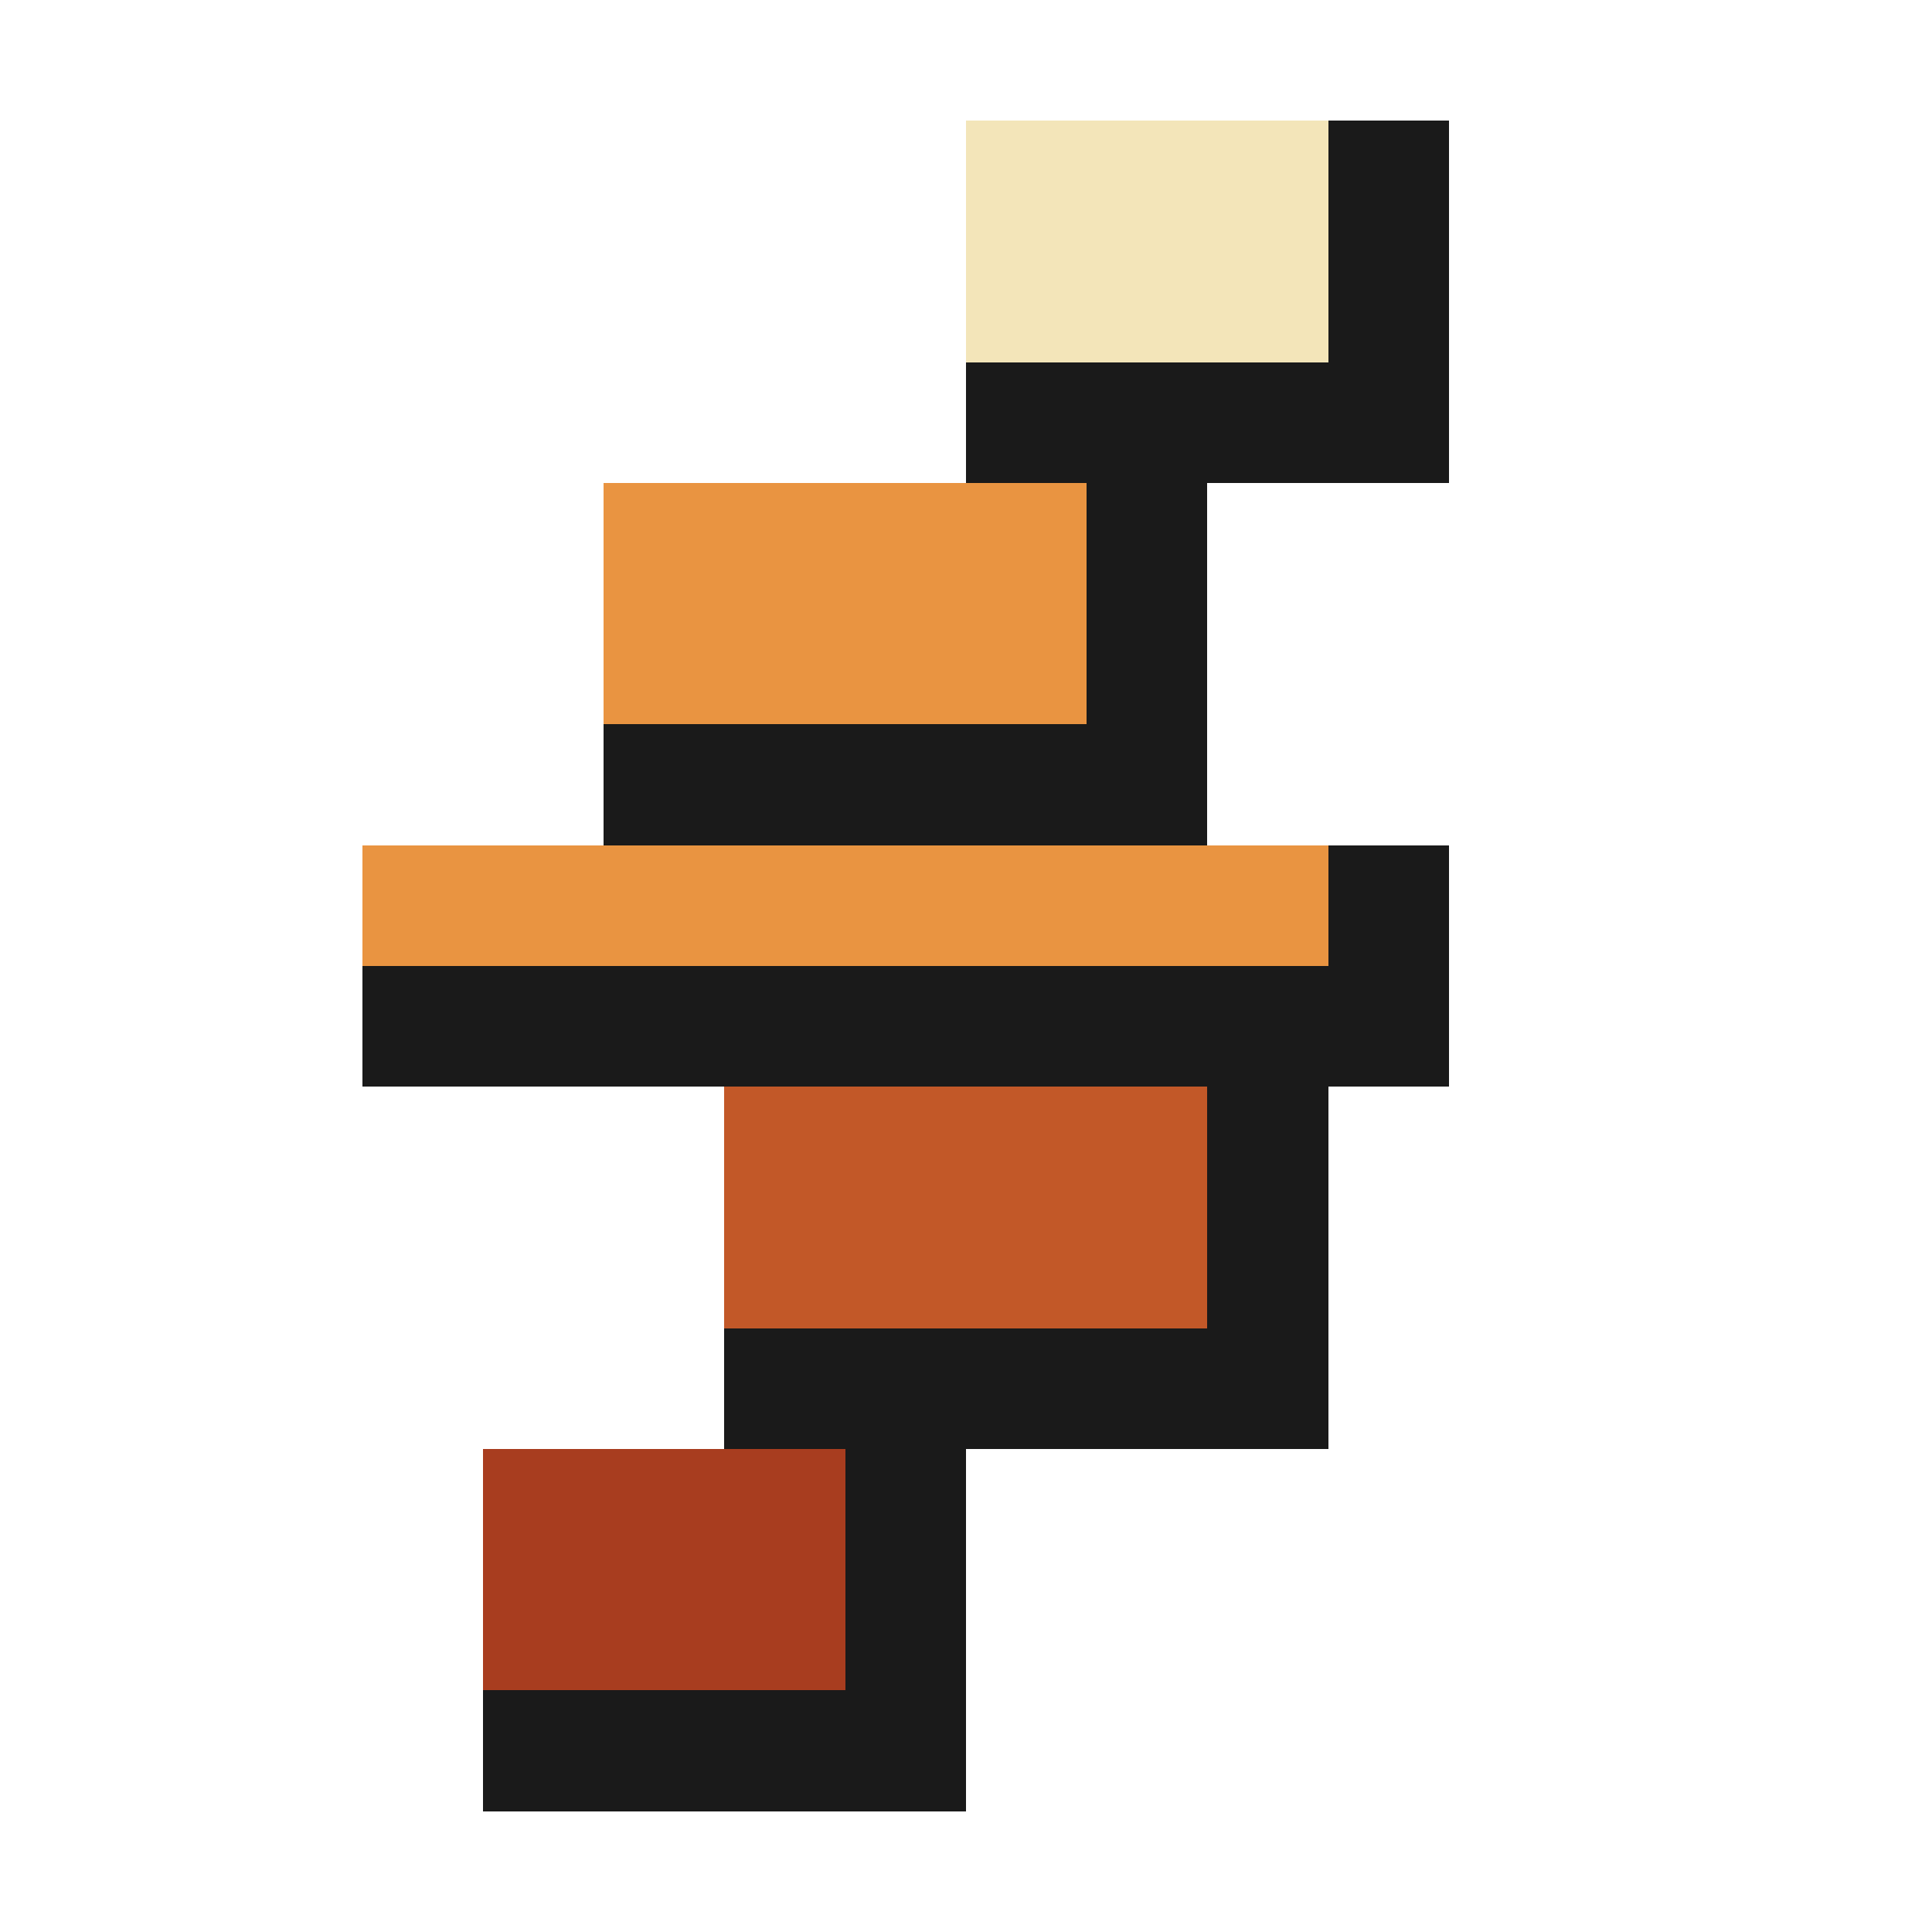
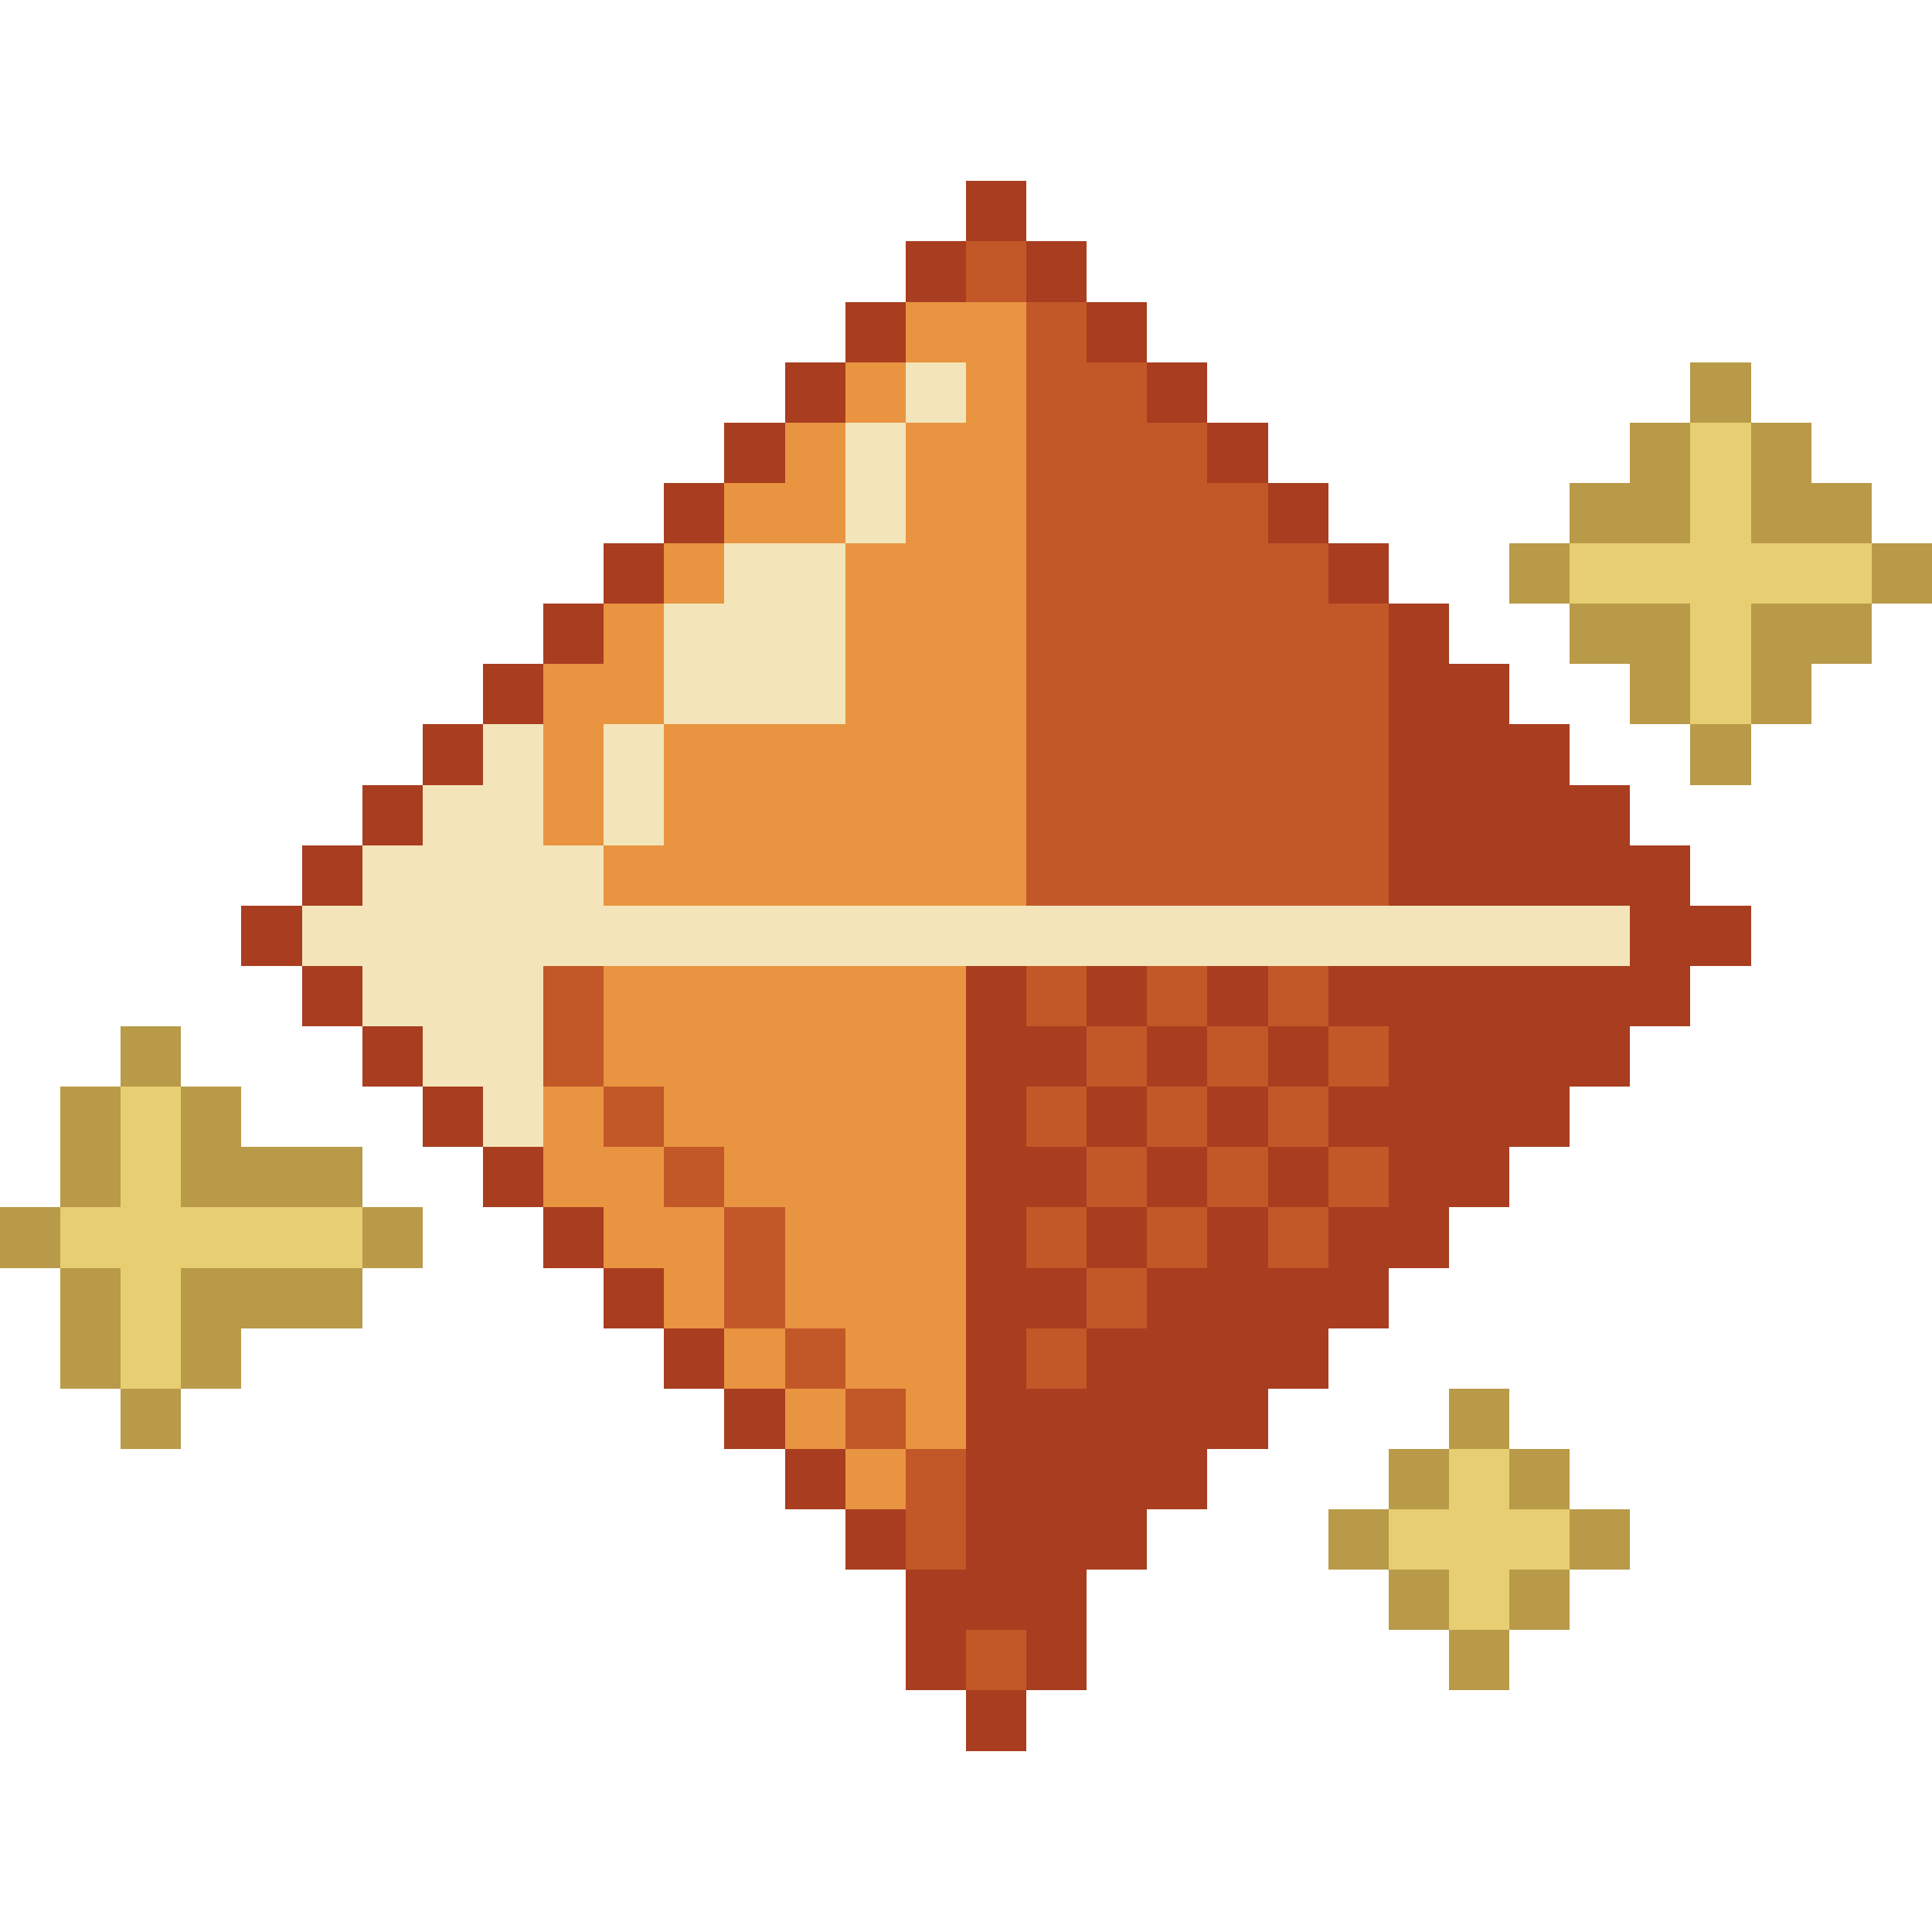
<svg xmlns="http://www.w3.org/2000/svg" viewBox="0 0 32 32" shape-rendering="crispEdges">
-   <rect x="16" y="2" width="8" height="6" fill="#1a1a1a" />
-   <rect x="16" y="2" width="6" height="4" fill="#f3e5b9" />
-   <rect x="10" y="8" width="10" height="6" fill="#1a1a1a" />
-   <rect x="10" y="8" width="8" height="4" fill="#e99441" />
-   <rect x="6" y="14" width="18" height="4" fill="#1a1a1a" />
-   <rect x="6" y="14" width="16" height="2" fill="#e99441" />
-   <rect x="12" y="18" width="10" height="6" fill="#1a1a1a" />
-   <rect x="12" y="18" width="8" height="4" fill="#c25828" />
-   <rect x="8" y="24" width="8" height="6" fill="#1a1a1a" />
-   <rect x="8" y="24" width="6" height="4" fill="#a83d1f" />
+   <rect x="16" y="3" width="1" height="1" fill="#a83d1f" />
+   <rect x="15" y="4" width="1" height="1" fill="#a83d1f" />
+   <rect x="16" y="4" width="1" height="1" fill="#c25828" />
+   <rect x="17" y="4" width="1" height="1" fill="#a83d1f" />
+   <rect x="14" y="5" width="1" height="1" fill="#a83d1f" />
+   <rect x="15" y="5" width="2" height="1" fill="#e99441" />
+   <rect x="17" y="5" width="1" height="1" fill="#c25828" />
+   <rect x="18" y="5" width="1" height="1" fill="#a83d1f" />
+   <rect x="13" y="6" width="1" height="1" fill="#a83d1f" />
+   <rect x="14" y="6" width="1" height="1" fill="#e99441" />
+   <rect x="15" y="6" width="1" height="1" fill="#f3e5b9" />
+   <rect x="16" y="6" width="1" height="1" fill="#e99441" />
+   <rect x="17" y="6" width="2" height="1" fill="#c25828" />
+   <rect x="19" y="6" width="1" height="1" fill="#a83d1f" />
+   <rect x="28" y="6" width="1" height="1" fill="#b89a48" />
+   <rect x="12" y="7" width="1" height="1" fill="#a83d1f" />
+   <rect x="13" y="7" width="1" height="1" fill="#e99441" />
+   <rect x="14" y="7" width="1" height="1" fill="#f3e5b9" />
+   <rect x="15" y="7" width="2" height="1" fill="#e99441" />
+   <rect x="17" y="7" width="3" height="1" fill="#c25828" />
+   <rect x="20" y="7" width="1" height="1" fill="#a83d1f" />
+   <rect x="27" y="7" width="1" height="1" fill="#b89a48" />
+   <rect x="28" y="7" width="1" height="1" fill="#e8ce72" />
+   <rect x="29" y="7" width="1" height="1" fill="#b89a48" />
+   <rect x="11" y="8" width="1" height="1" fill="#a83d1f" />
+   <rect x="12" y="8" width="2" height="1" fill="#e99441" />
+   <rect x="14" y="8" width="1" height="1" fill="#f3e5b9" />
+   <rect x="15" y="8" width="2" height="1" fill="#e99441" />
+   <rect x="17" y="8" width="4" height="1" fill="#c25828" />
+   <rect x="21" y="8" width="1" height="1" fill="#a83d1f" />
+   <rect x="26" y="8" width="2" height="1" fill="#b89a48" />
+   <rect x="28" y="8" width="1" height="1" fill="#e8ce72" />
+   <rect x="29" y="8" width="2" height="1" fill="#b89a48" />
+   <rect x="10" y="9" width="1" height="1" fill="#a83d1f" />
+   <rect x="11" y="9" width="1" height="1" fill="#e99441" />
+   <rect x="12" y="9" width="2" height="1" fill="#f3e5b9" />
+   <rect x="14" y="9" width="3" height="1" fill="#e99441" />
+   <rect x="17" y="9" width="5" height="1" fill="#c25828" />
+   <rect x="22" y="9" width="1" height="1" fill="#a83d1f" />
+   <rect x="25" y="9" width="1" height="1" fill="#b89a48" />
+   <rect x="26" y="9" width="5" height="1" fill="#e8ce72" />
+   <rect x="31" y="9" width="1" height="1" fill="#b89a48" />
+   <rect x="9" y="10" width="1" height="1" fill="#a83d1f" />
+   <rect x="10" y="10" width="1" height="1" fill="#e99441" />
+   <rect x="11" y="10" width="3" height="1" fill="#f3e5b9" />
+   <rect x="14" y="10" width="3" height="1" fill="#e99441" />
+   <rect x="17" y="10" width="6" height="1" fill="#c25828" />
+   <rect x="23" y="10" width="1" height="1" fill="#a83d1f" />
+   <rect x="26" y="10" width="2" height="1" fill="#b89a48" />
+   <rect x="28" y="10" width="1" height="1" fill="#e8ce72" />
+   <rect x="29" y="10" width="2" height="1" fill="#b89a48" />
+   <rect x="8" y="11" width="1" height="1" fill="#a83d1f" />
+   <rect x="9" y="11" width="2" height="1" fill="#e99441" />
+   <rect x="11" y="11" width="3" height="1" fill="#f3e5b9" />
+   <rect x="14" y="11" width="3" height="1" fill="#e99441" />
+   <rect x="17" y="11" width="6" height="1" fill="#c25828" />
+   <rect x="23" y="11" width="2" height="1" fill="#a83d1f" />
+   <rect x="27" y="11" width="1" height="1" fill="#b89a48" />
+   <rect x="28" y="11" width="1" height="1" fill="#e8ce72" />
+   <rect x="29" y="11" width="1" height="1" fill="#b89a48" />
+   <rect x="7" y="12" width="1" height="1" fill="#a83d1f" />
+   <rect x="8" y="12" width="1" height="1" fill="#f3e5b9" />
+   <rect x="9" y="12" width="1" height="1" fill="#e99441" />
+   <rect x="10" y="12" width="1" height="1" fill="#f3e5b9" />
+   <rect x="11" y="12" width="6" height="1" fill="#e99441" />
+   <rect x="17" y="12" width="6" height="1" fill="#c25828" />
+   <rect x="23" y="12" width="3" height="1" fill="#a83d1f" />
+   <rect x="28" y="12" width="1" height="1" fill="#b89a48" />
+   <rect x="6" y="13" width="1" height="1" fill="#a83d1f" />
+   <rect x="7" y="13" width="2" height="1" fill="#f3e5b9" />
+   <rect x="9" y="13" width="1" height="1" fill="#e99441" />
+   <rect x="10" y="13" width="1" height="1" fill="#f3e5b9" />
+   <rect x="11" y="13" width="6" height="1" fill="#e99441" />
+   <rect x="17" y="13" width="6" height="1" fill="#c25828" />
+   <rect x="23" y="13" width="4" height="1" fill="#a83d1f" />
+   <rect x="5" y="14" width="1" height="1" fill="#a83d1f" />
+   <rect x="6" y="14" width="4" height="1" fill="#f3e5b9" />
+   <rect x="10" y="14" width="7" height="1" fill="#e99441" />
+   <rect x="17" y="14" width="6" height="1" fill="#c25828" />
+   <rect x="23" y="14" width="5" height="1" fill="#a83d1f" />
+   <rect x="4" y="15" width="1" height="1" fill="#a83d1f" />
+   <rect x="5" y="15" width="22" height="1" fill="#f3e5b9" />
+   <rect x="27" y="15" width="2" height="1" fill="#a83d1f" />
+   <rect x="5" y="16" width="1" height="1" fill="#a83d1f" />
+   <rect x="6" y="16" width="3" height="1" fill="#f3e5b9" />
+   <rect x="9" y="16" width="1" height="1" fill="#c25828" />
+   <rect x="10" y="16" width="6" height="1" fill="#e99441" />
+   <rect x="16" y="16" width="1" height="1" fill="#a83d1f" />
+   <rect x="17" y="16" width="1" height="1" fill="#c25828" />
+   <rect x="18" y="16" width="1" height="1" fill="#a83d1f" />
+   <rect x="19" y="16" width="1" height="1" fill="#c25828" />
+   <rect x="20" y="16" width="1" height="1" fill="#a83d1f" />
+   <rect x="21" y="16" width="1" height="1" fill="#c25828" />
+   <rect x="22" y="16" width="6" height="1" fill="#a83d1f" />
+   <rect x="2" y="17" width="1" height="1" fill="#b89a48" />
+   <rect x="6" y="17" width="1" height="1" fill="#a83d1f" />
+   <rect x="7" y="17" width="2" height="1" fill="#f3e5b9" />
+   <rect x="9" y="17" width="1" height="1" fill="#c25828" />
+   <rect x="10" y="17" width="6" height="1" fill="#e99441" />
+   <rect x="16" y="17" width="2" height="1" fill="#a83d1f" />
+   <rect x="18" y="17" width="1" height="1" fill="#c25828" />
+   <rect x="19" y="17" width="1" height="1" fill="#a83d1f" />
+   <rect x="20" y="17" width="1" height="1" fill="#c25828" />
+   <rect x="21" y="17" width="1" height="1" fill="#a83d1f" />
+   <rect x="22" y="17" width="1" height="1" fill="#c25828" />
+   <rect x="23" y="17" width="4" height="1" fill="#a83d1f" />
+   <rect x="1" y="18" width="1" height="1" fill="#b89a48" />
+   <rect x="2" y="18" width="1" height="1" fill="#e8ce72" />
+   <rect x="3" y="18" width="1" height="1" fill="#b89a48" />
+   <rect x="7" y="18" width="1" height="1" fill="#a83d1f" />
+   <rect x="8" y="18" width="1" height="1" fill="#f3e5b9" />
+   <rect x="9" y="18" width="1" height="1" fill="#e99441" />
+   <rect x="10" y="18" width="1" height="1" fill="#c25828" />
+   <rect x="11" y="18" width="5" height="1" fill="#e99441" />
+   <rect x="16" y="18" width="1" height="1" fill="#a83d1f" />
+   <rect x="17" y="18" width="1" height="1" fill="#c25828" />
+   <rect x="18" y="18" width="1" height="1" fill="#a83d1f" />
+   <rect x="19" y="18" width="1" height="1" fill="#c25828" />
+   <rect x="20" y="18" width="1" height="1" fill="#a83d1f" />
+   <rect x="21" y="18" width="1" height="1" fill="#c25828" />
+   <rect x="22" y="18" width="4" height="1" fill="#a83d1f" />
+   <rect x="1" y="19" width="1" height="1" fill="#b89a48" />
+   <rect x="2" y="19" width="1" height="1" fill="#e8ce72" />
+   <rect x="3" y="19" width="3" height="1" fill="#b89a48" />
+   <rect x="8" y="19" width="1" height="1" fill="#a83d1f" />
+   <rect x="9" y="19" width="2" height="1" fill="#e99441" />
+   <rect x="11" y="19" width="1" height="1" fill="#c25828" />
+   <rect x="12" y="19" width="4" height="1" fill="#e99441" />
+   <rect x="16" y="19" width="2" height="1" fill="#a83d1f" />
+   <rect x="18" y="19" width="1" height="1" fill="#c25828" />
+   <rect x="19" y="19" width="1" height="1" fill="#a83d1f" />
+   <rect x="20" y="19" width="1" height="1" fill="#c25828" />
+   <rect x="21" y="19" width="1" height="1" fill="#a83d1f" />
+   <rect x="22" y="19" width="1" height="1" fill="#c25828" />
+   <rect x="23" y="19" width="2" height="1" fill="#a83d1f" />
+   <rect x="0" y="20" width="1" height="1" fill="#b89a48" />
+   <rect x="1" y="20" width="5" height="1" fill="#e8ce72" />
+   <rect x="6" y="20" width="1" height="1" fill="#b89a48" />
+   <rect x="9" y="20" width="1" height="1" fill="#a83d1f" />
+   <rect x="10" y="20" width="2" height="1" fill="#e99441" />
+   <rect x="12" y="20" width="1" height="1" fill="#c25828" />
+   <rect x="13" y="20" width="3" height="1" fill="#e99441" />
+   <rect x="16" y="20" width="1" height="1" fill="#a83d1f" />
+   <rect x="17" y="20" width="1" height="1" fill="#c25828" />
+   <rect x="18" y="20" width="1" height="1" fill="#a83d1f" />
+   <rect x="19" y="20" width="1" height="1" fill="#c25828" />
+   <rect x="20" y="20" width="1" height="1" fill="#a83d1f" />
+   <rect x="21" y="20" width="1" height="1" fill="#c25828" />
+   <rect x="22" y="20" width="2" height="1" fill="#a83d1f" />
+   <rect x="1" y="21" width="1" height="1" fill="#b89a48" />
+   <rect x="2" y="21" width="1" height="1" fill="#e8ce72" />
+   <rect x="3" y="21" width="3" height="1" fill="#b89a48" />
+   <rect x="10" y="21" width="1" height="1" fill="#a83d1f" />
+   <rect x="11" y="21" width="1" height="1" fill="#e99441" />
+   <rect x="12" y="21" width="1" height="1" fill="#c25828" />
+   <rect x="13" y="21" width="3" height="1" fill="#e99441" />
+   <rect x="16" y="21" width="2" height="1" fill="#a83d1f" />
+   <rect x="18" y="21" width="1" height="1" fill="#c25828" />
+   <rect x="19" y="21" width="4" height="1" fill="#a83d1f" />
+   <rect x="1" y="22" width="1" height="1" fill="#b89a48" />
+   <rect x="2" y="22" width="1" height="1" fill="#e8ce72" />
+   <rect x="3" y="22" width="1" height="1" fill="#b89a48" />
+   <rect x="11" y="22" width="1" height="1" fill="#a83d1f" />
+   <rect x="12" y="22" width="1" height="1" fill="#e99441" />
+   <rect x="13" y="22" width="1" height="1" fill="#c25828" />
+   <rect x="14" y="22" width="2" height="1" fill="#e99441" />
+   <rect x="16" y="22" width="1" height="1" fill="#a83d1f" />
+   <rect x="17" y="22" width="1" height="1" fill="#c25828" />
+   <rect x="18" y="22" width="4" height="1" fill="#a83d1f" />
+   <rect x="2" y="23" width="1" height="1" fill="#b89a48" />
+   <rect x="12" y="23" width="1" height="1" fill="#a83d1f" />
+   <rect x="13" y="23" width="1" height="1" fill="#e99441" />
+   <rect x="14" y="23" width="1" height="1" fill="#c25828" />
+   <rect x="15" y="23" width="1" height="1" fill="#e99441" />
+   <rect x="16" y="23" width="5" height="1" fill="#a83d1f" />
+   <rect x="24" y="23" width="1" height="1" fill="#b89a48" />
+   <rect x="13" y="24" width="1" height="1" fill="#a83d1f" />
+   <rect x="14" y="24" width="1" height="1" fill="#e99441" />
+   <rect x="15" y="24" width="1" height="1" fill="#c25828" />
+   <rect x="16" y="24" width="4" height="1" fill="#a83d1f" />
+   <rect x="23" y="24" width="1" height="1" fill="#b89a48" />
+   <rect x="24" y="24" width="1" height="1" fill="#e8ce72" />
+   <rect x="25" y="24" width="1" height="1" fill="#b89a48" />
+   <rect x="14" y="25" width="1" height="1" fill="#a83d1f" />
+   <rect x="15" y="25" width="1" height="1" fill="#c25828" />
+   <rect x="16" y="25" width="3" height="1" fill="#a83d1f" />
+   <rect x="22" y="25" width="1" height="1" fill="#b89a48" />
+   <rect x="23" y="25" width="3" height="1" fill="#e8ce72" />
+   <rect x="26" y="25" width="1" height="1" fill="#b89a48" />
+   <rect x="15" y="26" width="3" height="1" fill="#a83d1f" />
+   <rect x="23" y="26" width="1" height="1" fill="#b89a48" />
+   <rect x="24" y="26" width="1" height="1" fill="#e8ce72" />
+   <rect x="25" y="26" width="1" height="1" fill="#b89a48" />
+   <rect x="15" y="27" width="1" height="1" fill="#a83d1f" />
+   <rect x="16" y="27" width="1" height="1" fill="#c25828" />
+   <rect x="17" y="27" width="1" height="1" fill="#a83d1f" />
+   <rect x="24" y="27" width="1" height="1" fill="#b89a48" />
+   <rect x="16" y="28" width="1" height="1" fill="#a83d1f" />
</svg>
